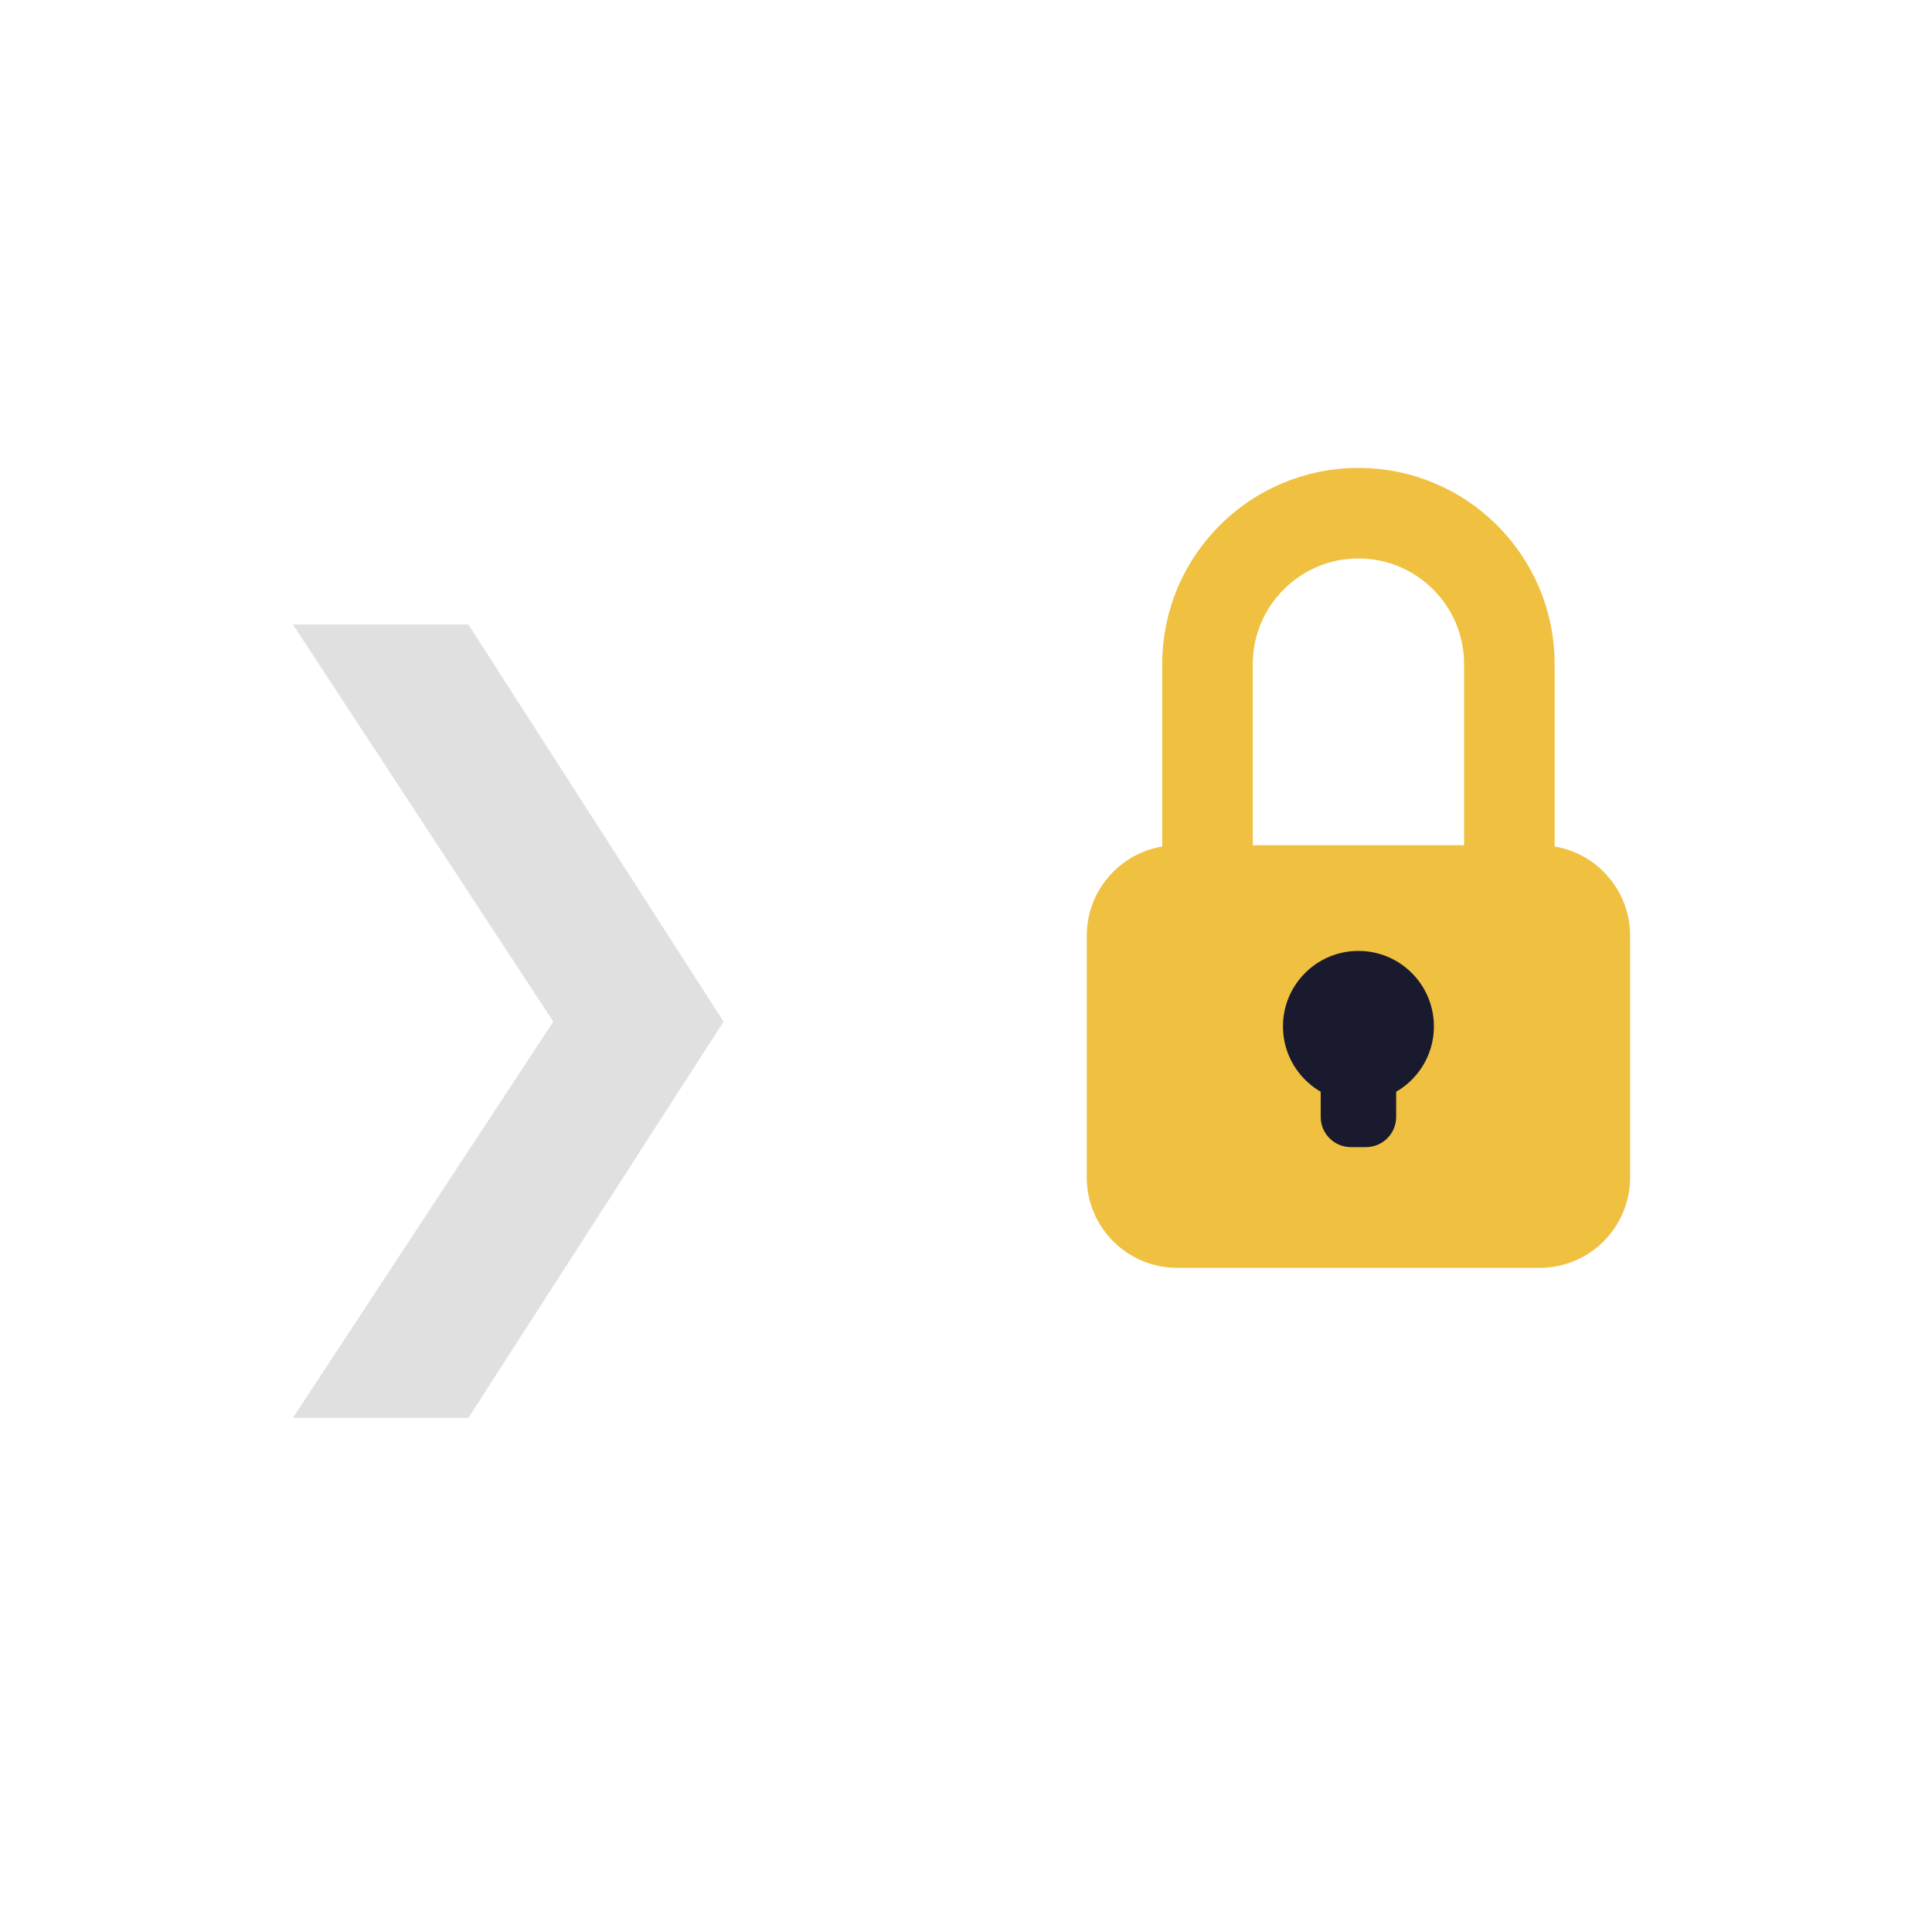
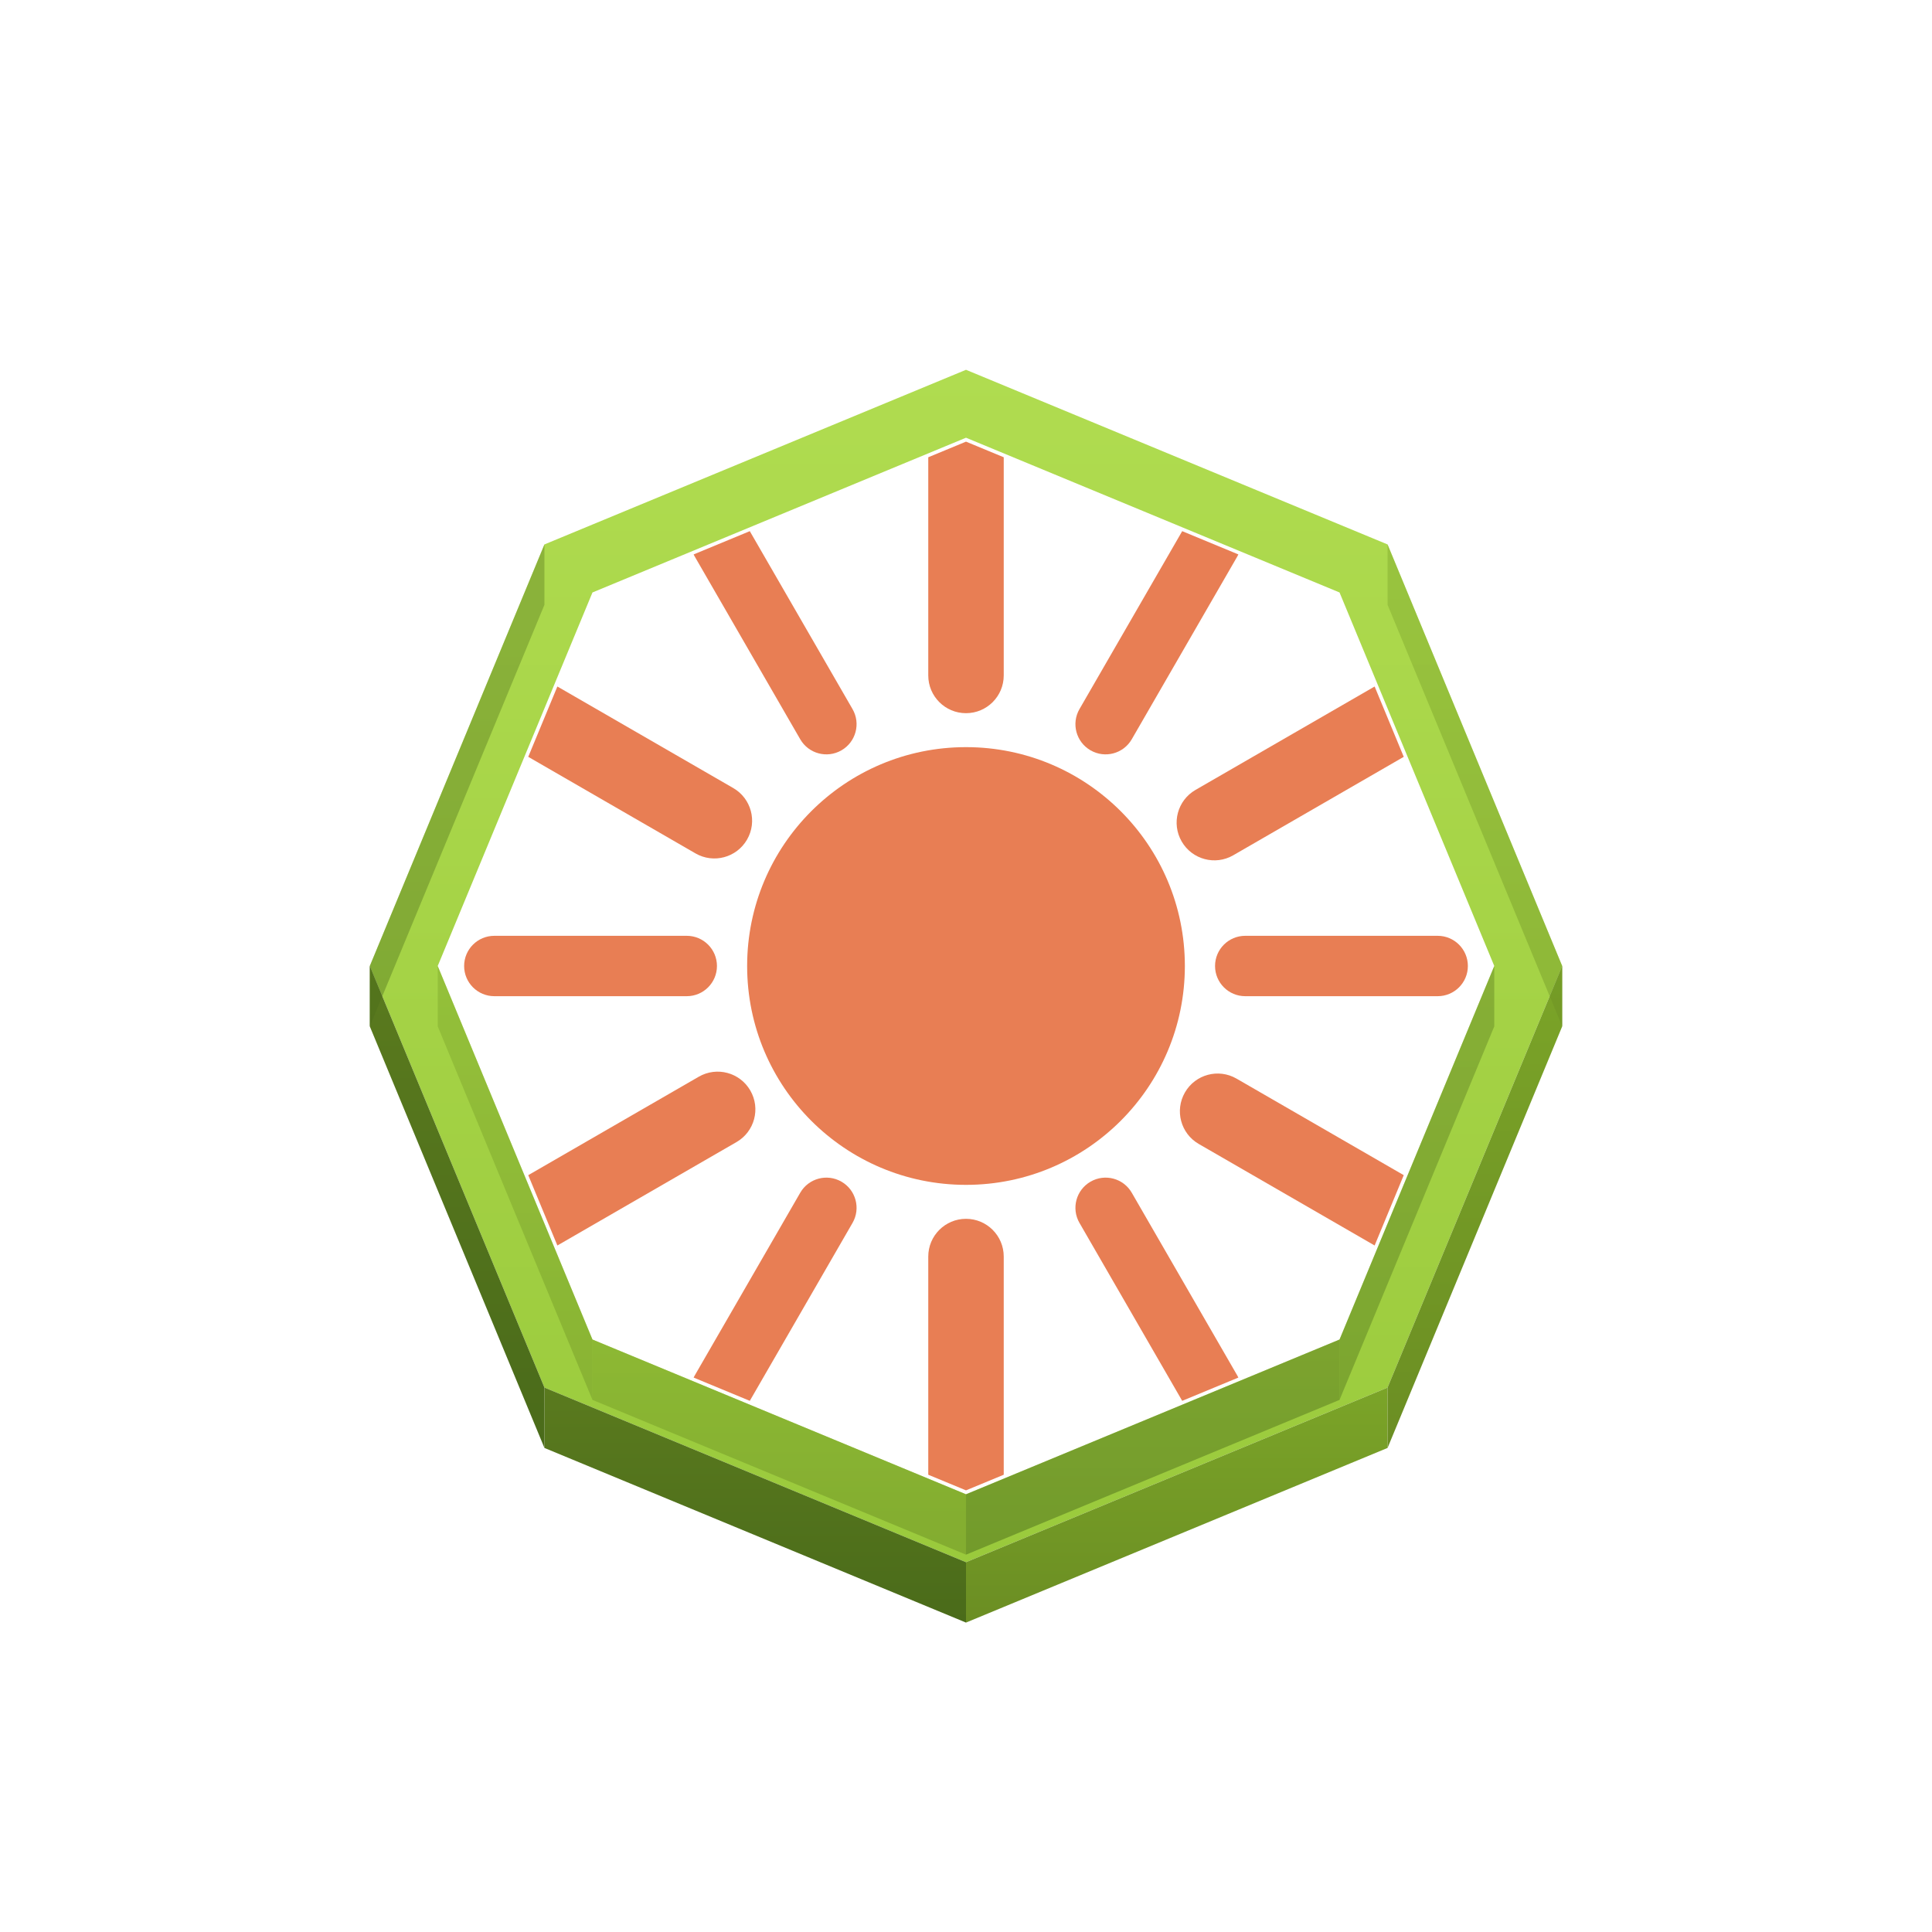
- <svg xmlns="http://www.w3.org/2000/svg" viewBox="0 0 64 64">
-   <text x="6" y="44" font-family="monospace" font-weight="bold" font-size="36" fill="#e0e0e0">❯</text>
-   <path d="M40 28v-6a5 5 0 0 1 10 0v6" fill="none" stroke="#f0c040" stroke-width="3" stroke-linecap="round" />
-   <rect x="36" y="28" width="18" height="14" rx="3" fill="#f0c040" />
-   <circle cx="45" cy="34" r="2.5" fill="#1a1a2e" />
-   <rect x="43.75" y="34" width="2.5" height="4" rx="1" fill="#1a1a2e" />
+ <svg xmlns="http://www.w3.org/2000/svg" viewBox="0 0 512 512" width="512" height="512">
+   <defs>
+     <linearGradient id="ringTop" x1="0" y1="1" x2="0" y2="0">
+       <stop offset="0%" stop-color="#9ACA3C" />
+       <stop offset="100%" stop-color="#B0DC50" />
+     </linearGradient>
+     <linearGradient id="ringFrontR" x1="0" y1="0" x2="0" y2="1">
+       <stop offset="0%" stop-color="#7BA428" />
+       <stop offset="100%" stop-color="#6B8E23" />
+     </linearGradient>
+     <linearGradient id="ringFrontL" x1="0" y1="0" x2="0" y2="1">
+       <stop offset="0%" stop-color="#5A7A1E" />
+       <stop offset="100%" stop-color="#4A6B1A" />
+     </linearGradient>
+     <clipPath id="innerClip">
+       <polygon points="         256,117.04         354.27,157.73         394.96,256         354.27,354.27         256,394.96         157.73,354.27         117.04,256         157.73,157.73       " />
+     </clipPath>
+   </defs>
+   <g clip-path="url(#innerClip)">
+     <g transform="translate(256,256)">
+       <g fill="#E87E54">
+         <rect x="-10" y="-155" width="20" height="88" rx="10" transform="rotate(0)" />
+         <rect x="-8" y="-138" width="16" height="72" rx="8" transform="rotate(30)" />
+         <rect x="-10" y="-158" width="20" height="92" rx="10" transform="rotate(60)" />
+         <rect x="-8" y="-133" width="16" height="67" rx="8" transform="rotate(90)" />
+         <rect x="-10" y="-155" width="20" height="88" rx="10" transform="rotate(120)" />
+         <rect x="-8" y="-138" width="16" height="72" rx="8" transform="rotate(150)" />
+         <rect x="-10" y="-155" width="20" height="88" rx="10" transform="rotate(180)" />
+         <rect x="-8" y="-138" width="16" height="72" rx="8" transform="rotate(210)" />
+         <rect x="-10" y="-158" width="20" height="92" rx="10" transform="rotate(240)" />
+         <rect x="-8" y="-133" width="16" height="67" rx="8" transform="rotate(270)" />
+         <rect x="-10" y="-155" width="20" height="88" rx="10" transform="rotate(300)" />
+         <rect x="-8" y="-138" width="16" height="72" rx="8" transform="rotate(330)" />
+       </g>
+       <circle cx="0" cy="0" r="58" fill="#E87E54" />
+     </g>
+   </g>
+   <g transform="translate(256,256)">
+     <path d="       M 0,-158 L 111.72,-111.72 L 158,0 L 111.72,111.72 L 0,158 L -111.72,111.72 L -158,0 L -111.72,-111.72 Z       M 0,-140 L -98.99,-98.99 L -140,0 L -98.99,98.99 L 0,140 L 98.99,98.99 L 140,0 L 98.99,-98.99 Z     " fill="url(#ringTop)" fill-rule="evenodd" />
+     <polygon points="-111.72,111.72 0,158 0,174 -111.72,127.72" fill="url(#ringFrontL)" />
+     <polygon points="0,158 111.72,111.72 111.72,127.72 0,174" fill="url(#ringFrontR)" />
+     <polygon points="111.72,111.72 158,0 158,16 111.72,127.72" fill="url(#ringFrontR)" />
+     <polygon points="-111.72,111.72 -158,0 -158,16 -111.72,127.72" fill="url(#ringFrontL)" />
+     <polygon points="158,0 111.72,-111.72 111.72,-95.72 158,16" fill="url(#ringFrontR)" opacity="0.4" />
+     <polygon points="-158,0 -111.72,-111.72 -111.72,-95.72 -158,16" fill="url(#ringFrontL)" opacity="0.4" />
+     <polygon points="-98.99,98.99 0,140 0,156 -98.99,114.99" fill="url(#ringFrontR)" opacity="0.5" />
+     <polygon points="0,140 98.99,98.99 98.99,114.99 0,156" fill="url(#ringFrontL)" opacity="0.5" />
+     <polygon points="98.99,98.99 140,0 140,16 98.99,114.99" fill="url(#ringFrontL)" opacity="0.4" />
+     <polygon points="-98.99,98.99 -140,0 -140,16 -98.99,114.99" fill="url(#ringFrontR)" opacity="0.4" />
+   </g>
</svg>
